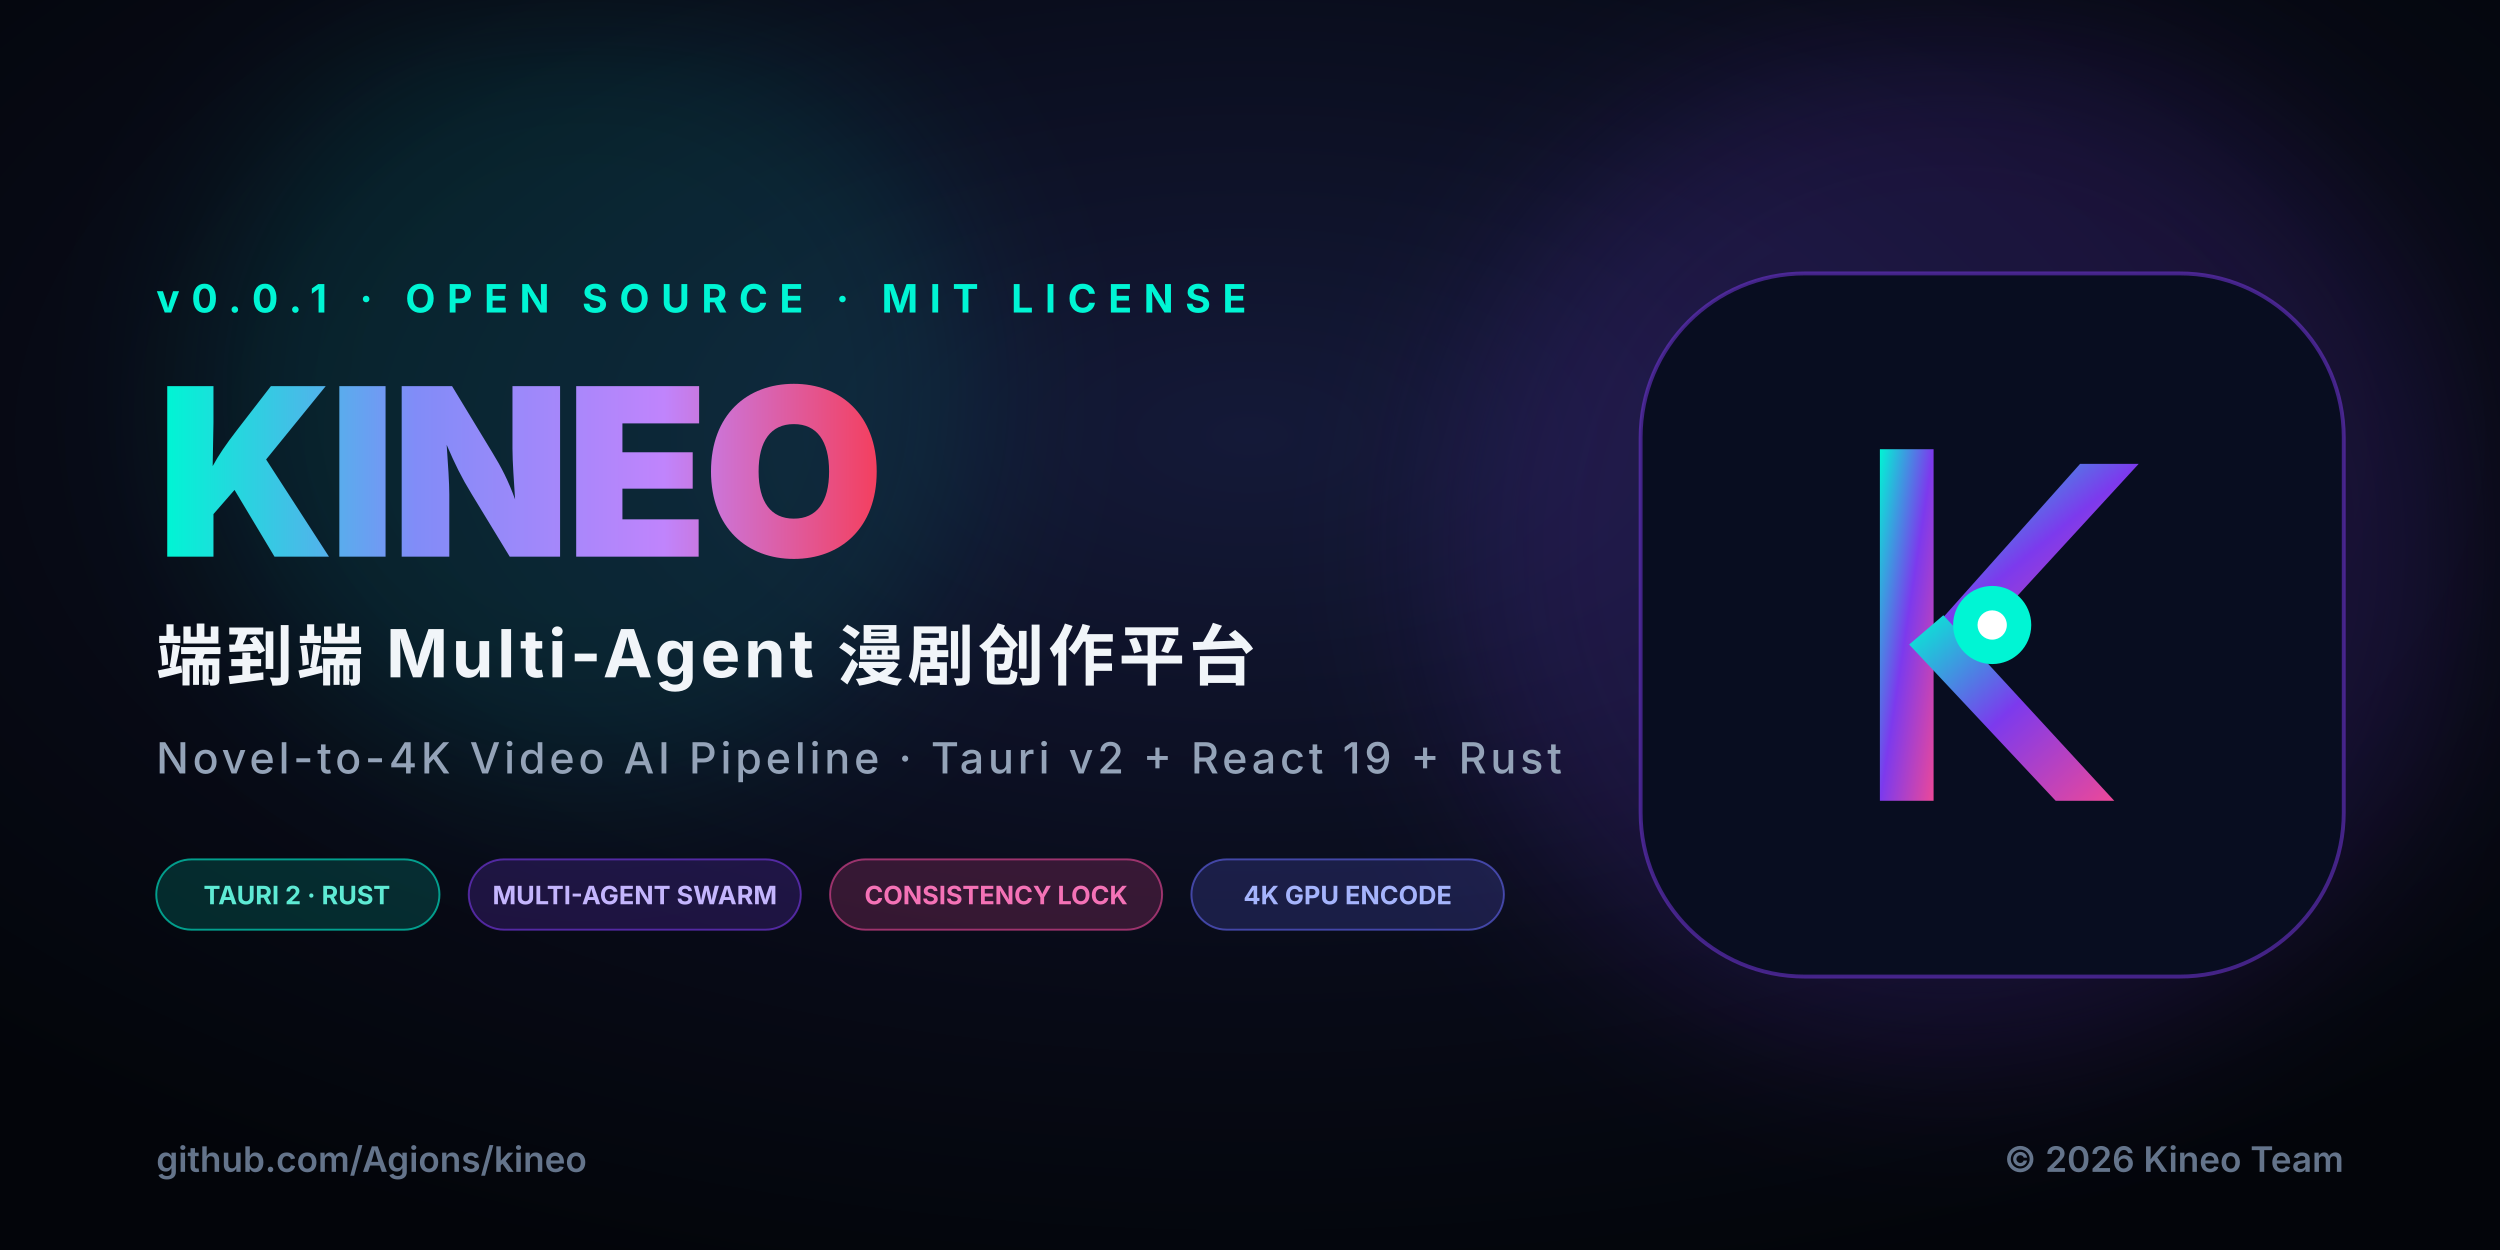
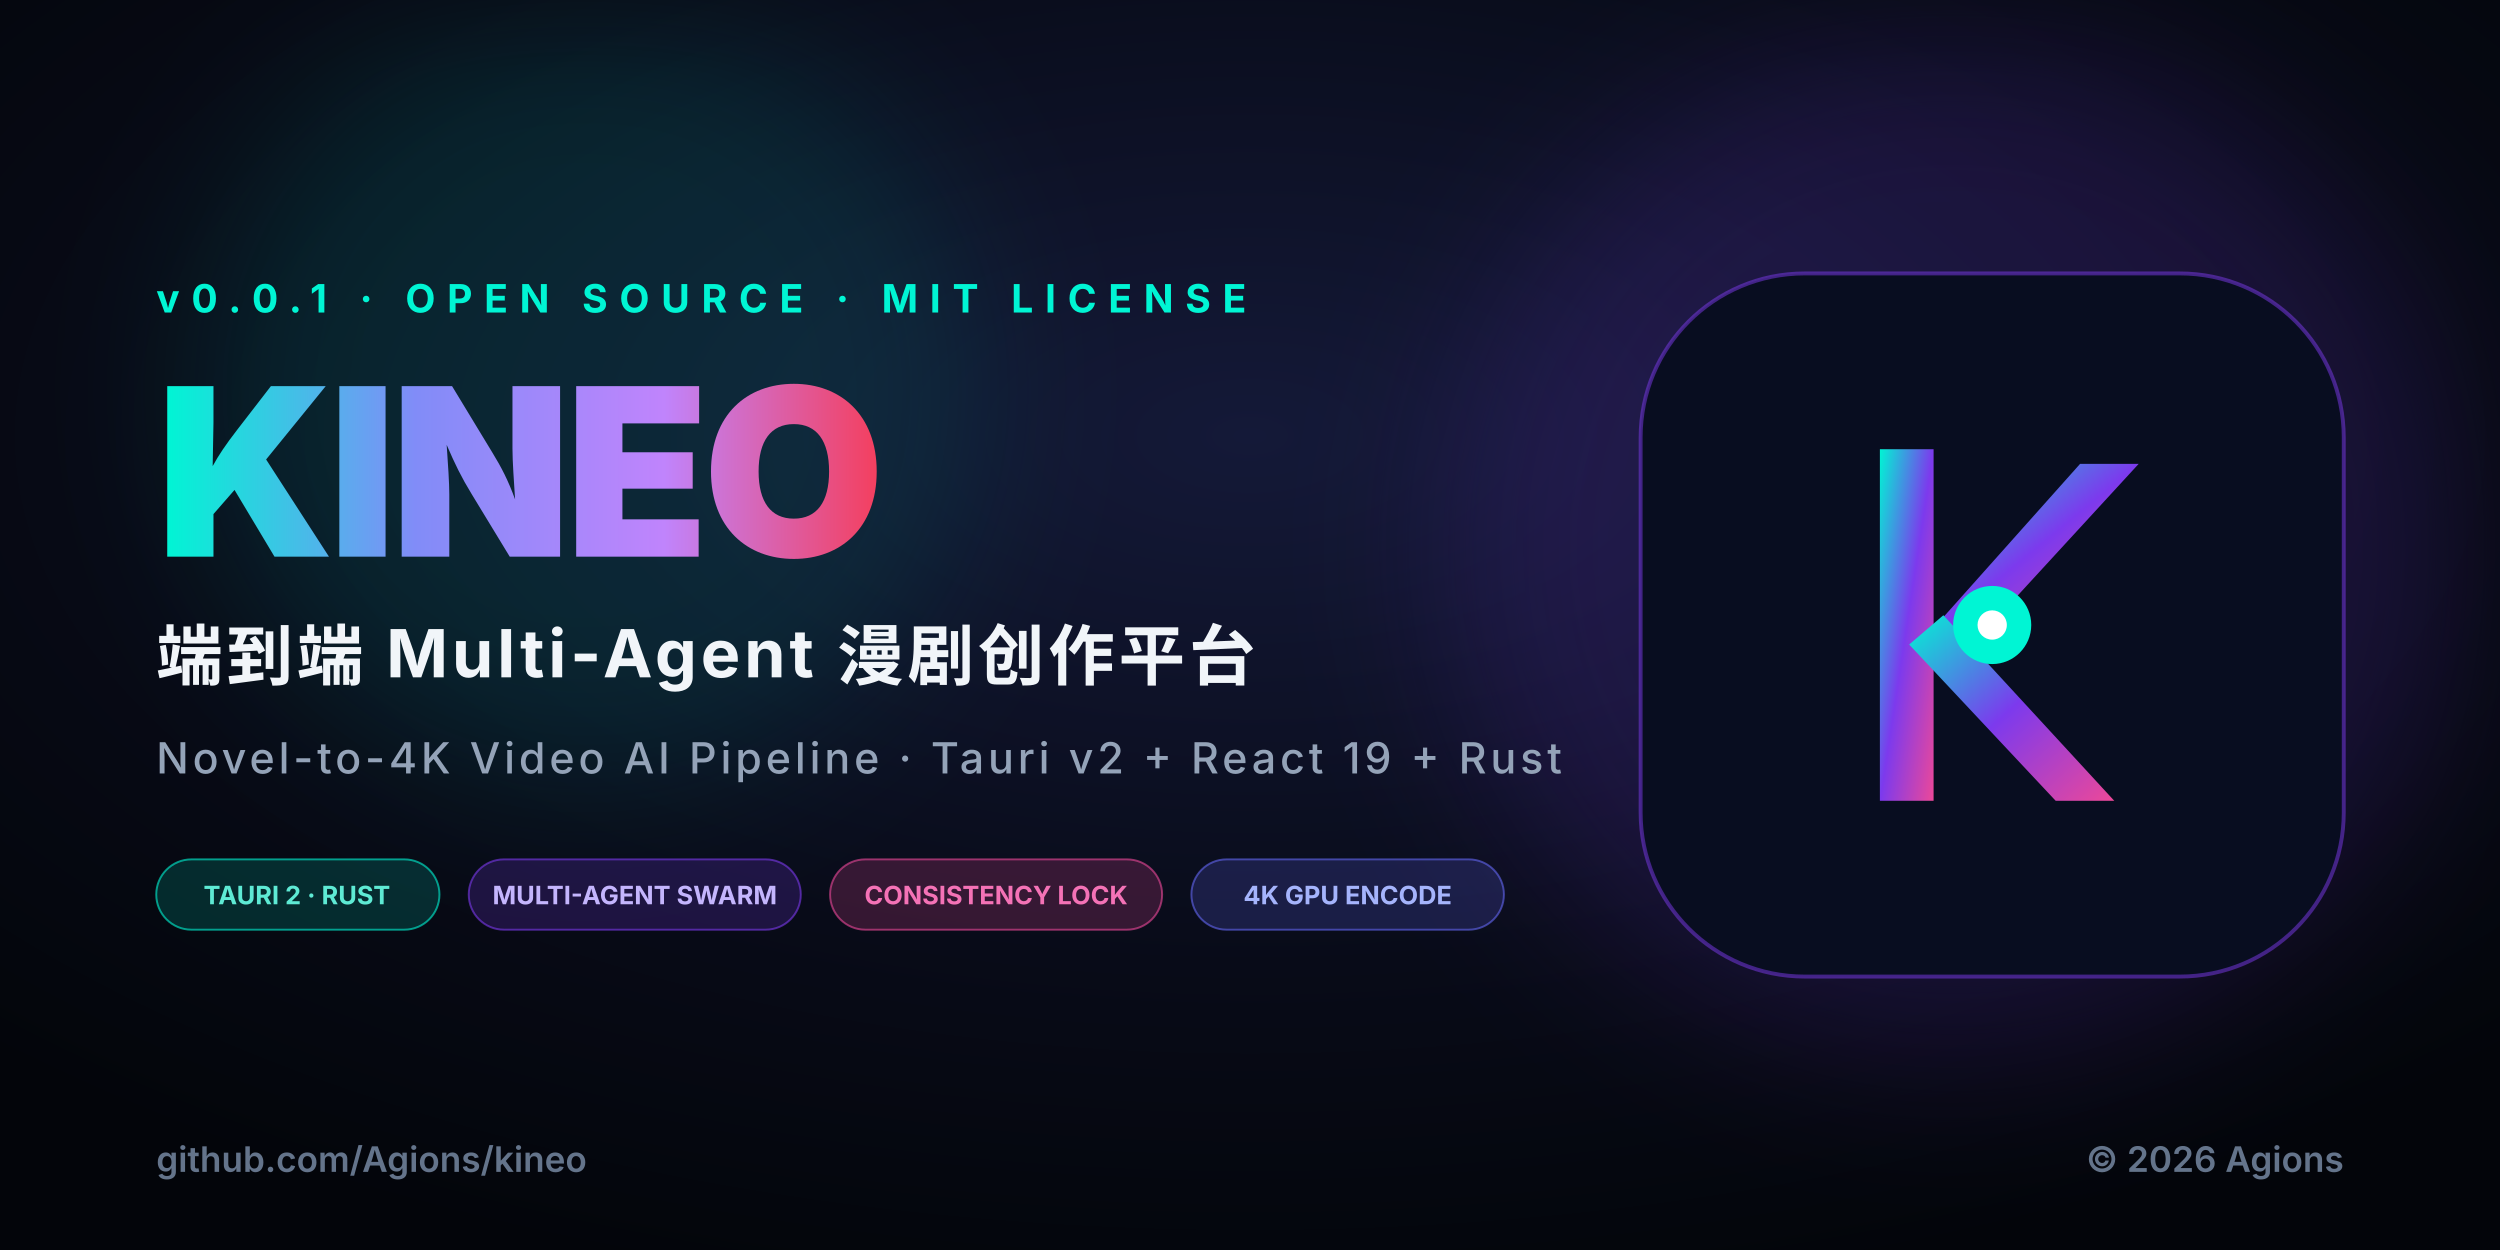
<svg xmlns="http://www.w3.org/2000/svg" viewBox="0 0 1280 640" role="img" aria-label="Kineo social card">
  <defs>
    <radialGradient id="ogBgGrad" cx="50%" cy="35%" r="70%">
      <stop offset="0%" stop-color="#141938" />
      <stop offset="60%" stop-color="#080B18" />
      <stop offset="100%" stop-color="#03050A" />
    </radialGradient>
    <linearGradient id="ogText" x1="0%" y1="0%" x2="100%" y2="0%">
      <stop offset="0%" stop-color="#00F5D4" />
      <stop offset="35%" stop-color="#818CF8" />
      <stop offset="70%" stop-color="#C084FC" />
      <stop offset="100%" stop-color="#F43F5E" />
    </linearGradient>
    <linearGradient id="ogLogoGrad" x1="0%" y1="0%" x2="100%" y2="100%">
      <stop offset="0%" stop-color="#00F5D4" />
      <stop offset="50%" stop-color="#7C3AED" />
      <stop offset="100%" stop-color="#EC4899" />
    </linearGradient>
  </defs>
  <rect width="1280" height="640" fill="url(#ogBgGrad)" />
  <circle cx="1000" cy="280" r="260" fill="#7C3AED" opacity="0.15" filter="blur(40px)" />
  <circle cx="300" cy="200" r="200" fill="#00F5D4" opacity="0.10" filter="blur(40px)" />
  <g transform="translate(80 0)">
    <text y="160" font-family="-apple-system, BlinkMacSystemFont, 'Segoe UI', sans-serif" font-size="20" font-weight="700" letter-spacing="6" fill="#00F5D4">
      v0.0.1 · OPEN SOURCE · MIT LICENSE
    </text>
    <text y="285" font-family="-apple-system, BlinkMacSystemFont, 'Segoe UI', 'Montserrat', sans-serif" font-size="120" font-weight="900" letter-spacing="-3" fill="url(#ogText)">
      KINEO
    </text>
    <text y="348" font-family="-apple-system, BlinkMacSystemFont, 'PingFang SC', 'Microsoft YaHei', sans-serif" font-size="34" font-weight="700" letter-spacing="2" fill="#F1F5F9">
      端到端 Multi-Agent 漫剧创作平台
    </text>
    <text y="396" font-family="-apple-system, BlinkMacSystemFont, 'Segoe UI', sans-serif" font-size="22" font-weight="500" letter-spacing="2" fill="#94A3B8">
      Novel-to-4K Video AI Pipeline · Tauri v2 + React 19 + Rust
    </text>
    <g transform="translate(0 440)" font-family="-apple-system, BlinkMacSystemFont, 'Segoe UI', sans-serif" font-size="13" font-weight="700">
      <g>
        <rect width="145" height="36" rx="18" fill="#00F5D4" fill-opacity="0.15" stroke="#00F5D4" stroke-opacity="0.6" />
        <text x="72" y="23" fill="#5EEAD4" text-anchor="middle">TAURI 2 · RUST</text>
      </g>
      <g transform="translate(160 0)">
        <rect width="170" height="36" rx="18" fill="#7C3AED" fill-opacity="0.2" stroke="#7C3AED" stroke-opacity="0.6" />
        <text x="85" y="23" fill="#C4B5FD" text-anchor="middle">MULTI-AGENT SWARM</text>
      </g>
      <g transform="translate(345 0)">
        <rect width="170" height="36" rx="18" fill="#EC4899" fill-opacity="0.2" stroke="#EC4899" stroke-opacity="0.6" />
        <text x="85" y="23" fill="#F472B6" text-anchor="middle">CONSISTENCY LOCK</text>
      </g>
      <g transform="translate(530 0)">
        <rect width="160" height="36" rx="18" fill="#6366F1" fill-opacity="0.2" stroke="#6366F1" stroke-opacity="0.6" />
        <text x="80" y="23" fill="#A5B4FC" text-anchor="middle">4K GPU ENCODE</text>
      </g>
    </g>
  </g>
  <g transform="translate(840 140)">
    <rect width="360" height="360" rx="84" fill="#080D20" stroke="#7C3AED" stroke-width="2" stroke-opacity="0.5" />
    <g transform="translate(20 20) scale(1.25)">
      <path d="M 82 56 L 104 56 L 104 200 L 82 200 Z" fill="url(#ogLogoGrad)" />
      <path d="M 98 136 L 164 62 L 188 62 L 120 136 Z" fill="url(#ogLogoGrad)" />
      <path d="M 108 124 L 178 200 L 154 200 L 94 136 Z" fill="url(#ogLogoGrad)" />
      <circle cx="128" cy="128" r="16" fill="#00F5D4" />
      <circle cx="128" cy="128" r="6" fill="#FFFFFF" />
    </g>
  </g>
  <text x="80" y="600" font-family="-apple-system, BlinkMacSystemFont, 'Segoe UI', sans-serif" font-size="18" font-weight="600" fill="#64748B">github.com/Agions/kineo</text>
-   <text x="1200" y="600" font-family="-apple-system, BlinkMacSystemFont, 'Segoe UI', sans-serif" font-size="18" font-weight="600" fill="#64748B" text-anchor="end">© 2026 Kineo Team</text>
+   <text x="1200" y="600" font-family="-apple-system, BlinkMacSystemFont, 'Segoe UI', sans-serif" font-size="18" font-weight="600" fill="#64748B" text-anchor="end">© 2026 Agions</text>
</svg>
